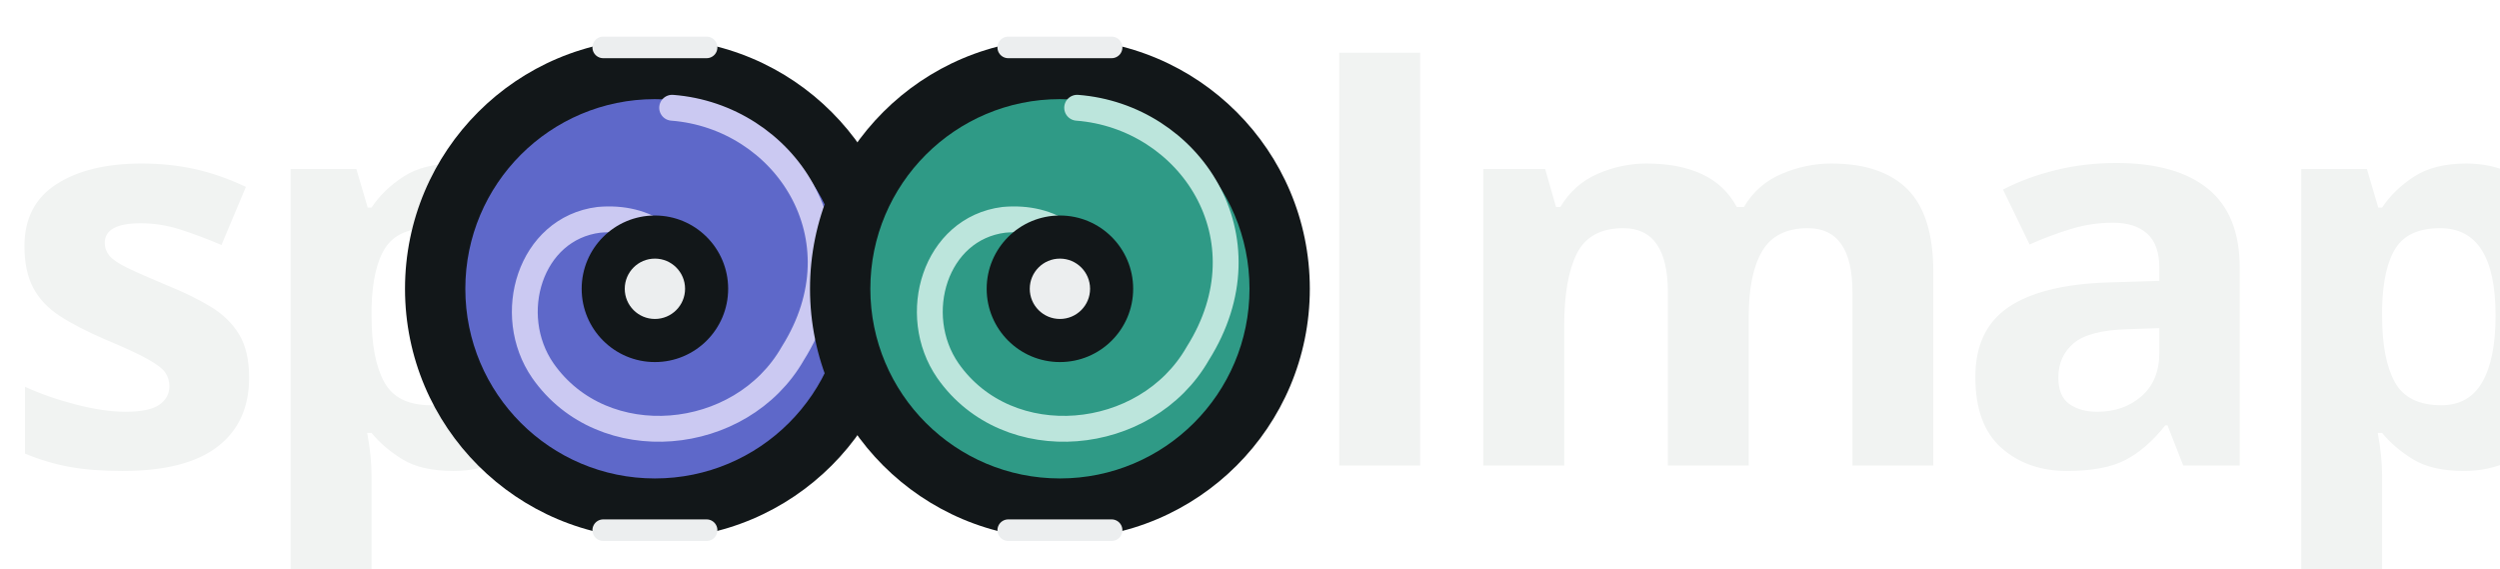
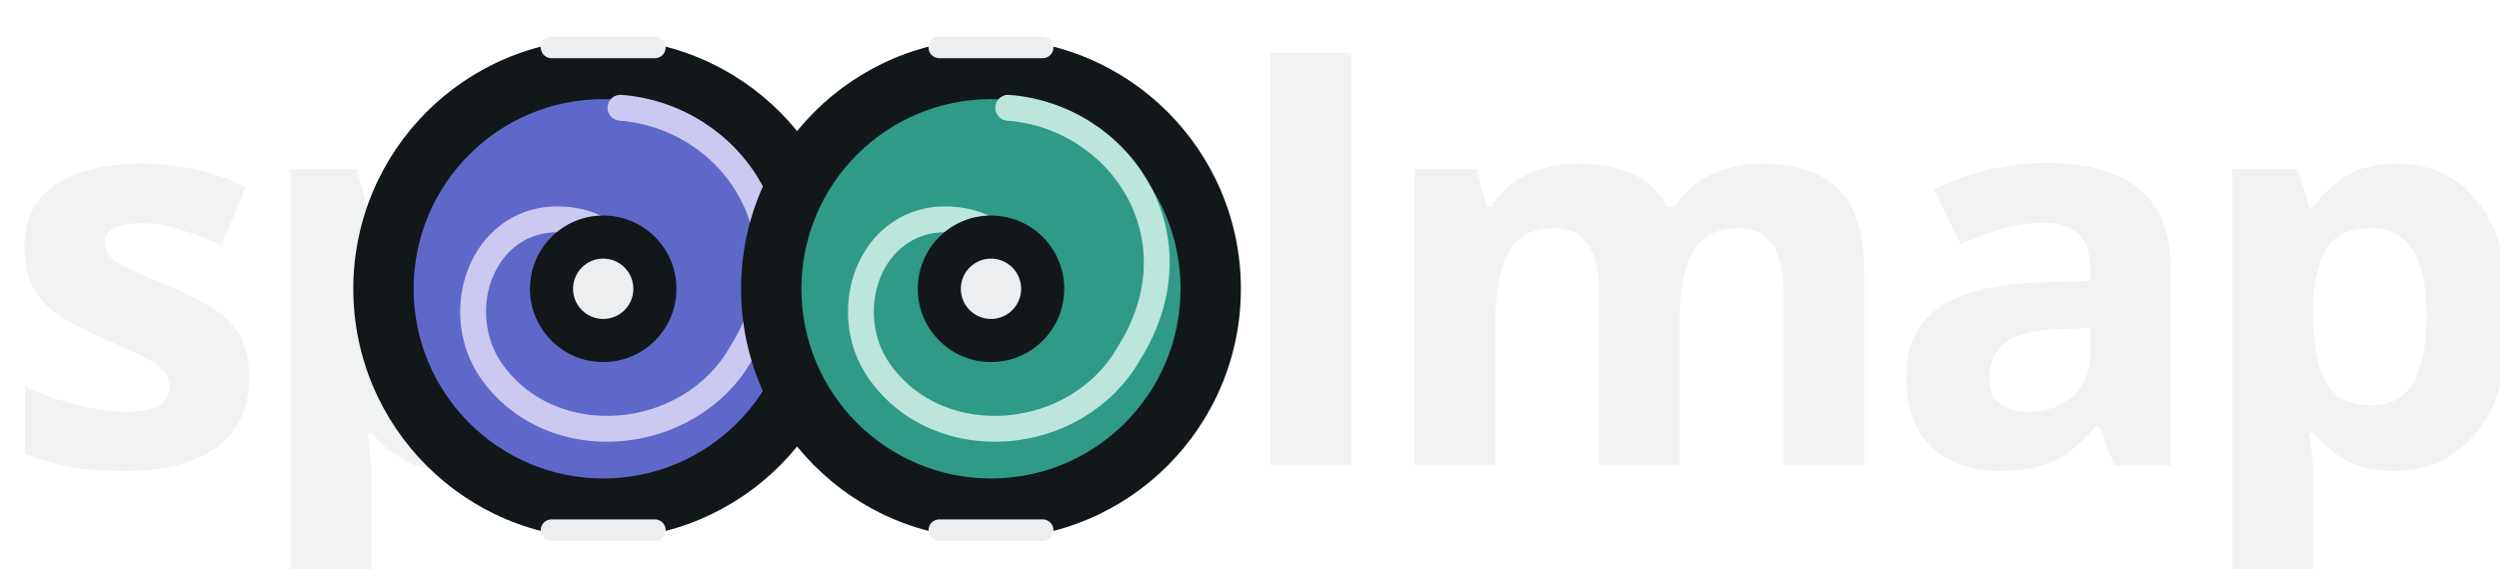
<svg xmlns="http://www.w3.org/2000/svg" viewBox="0 0 580 132" role="img" aria-labelledby="title">
  <g fill="#f1f3f2">
    <text x="0" y="108" font-family="Avenir Next Condensed, Arial Narrow, sans-serif" font-size="126" font-weight="700" letter-spacing="-5">sp</text>
-     <g transform="translate(152 67)">
+     <g transform="translate(140 67)">
      <circle r="58" fill="#121719" />
      <circle r="44" fill="#5e68c9" />
      <path d="M7 0C7-11-2-17-13-16-29-14-35 6-26 19-12 39 20 36 32 15 49-12 30-40 4-42" fill="none" stroke="#cbc9f2" stroke-width="6" stroke-linecap="round" />
      <circle r="17" fill="#121719" />
      <circle r="7" fill="#eceeef" />
      <path d="M-12-56h24M-12 56h24" stroke="#eceeef" stroke-width="5" stroke-linecap="round" />
    </g>
-     <g transform="translate(246 67)">
+     <g transform="translate(230 67)">
      <circle r="58" fill="#121719" />
      <circle r="44" fill="#2f9a86" />
      <path d="M7 0C7-11-2-17-13-16-29-14-35 6-26 19-12 39 20 36 32 15 49-12 30-40 4-42" fill="none" stroke="#bce5dc" stroke-width="6" stroke-linecap="round" />
      <circle r="17" fill="#121719" />
      <circle r="7" fill="#eceeef" />
      <path d="M-12-56h24M-12 56h24" stroke="#eceeef" stroke-width="5" stroke-linecap="round" />
    </g>
-     <text x="301" y="108" font-family="Avenir Next Condensed, Arial Narrow, sans-serif" font-size="126" font-weight="700" letter-spacing="-5">lmap</text>
+     <text x="285" y="108" font-family="Avenir Next Condensed, Arial Narrow, sans-serif" font-size="126" font-weight="700" letter-spacing="-5">lmap</text>
  </g>
</svg>
